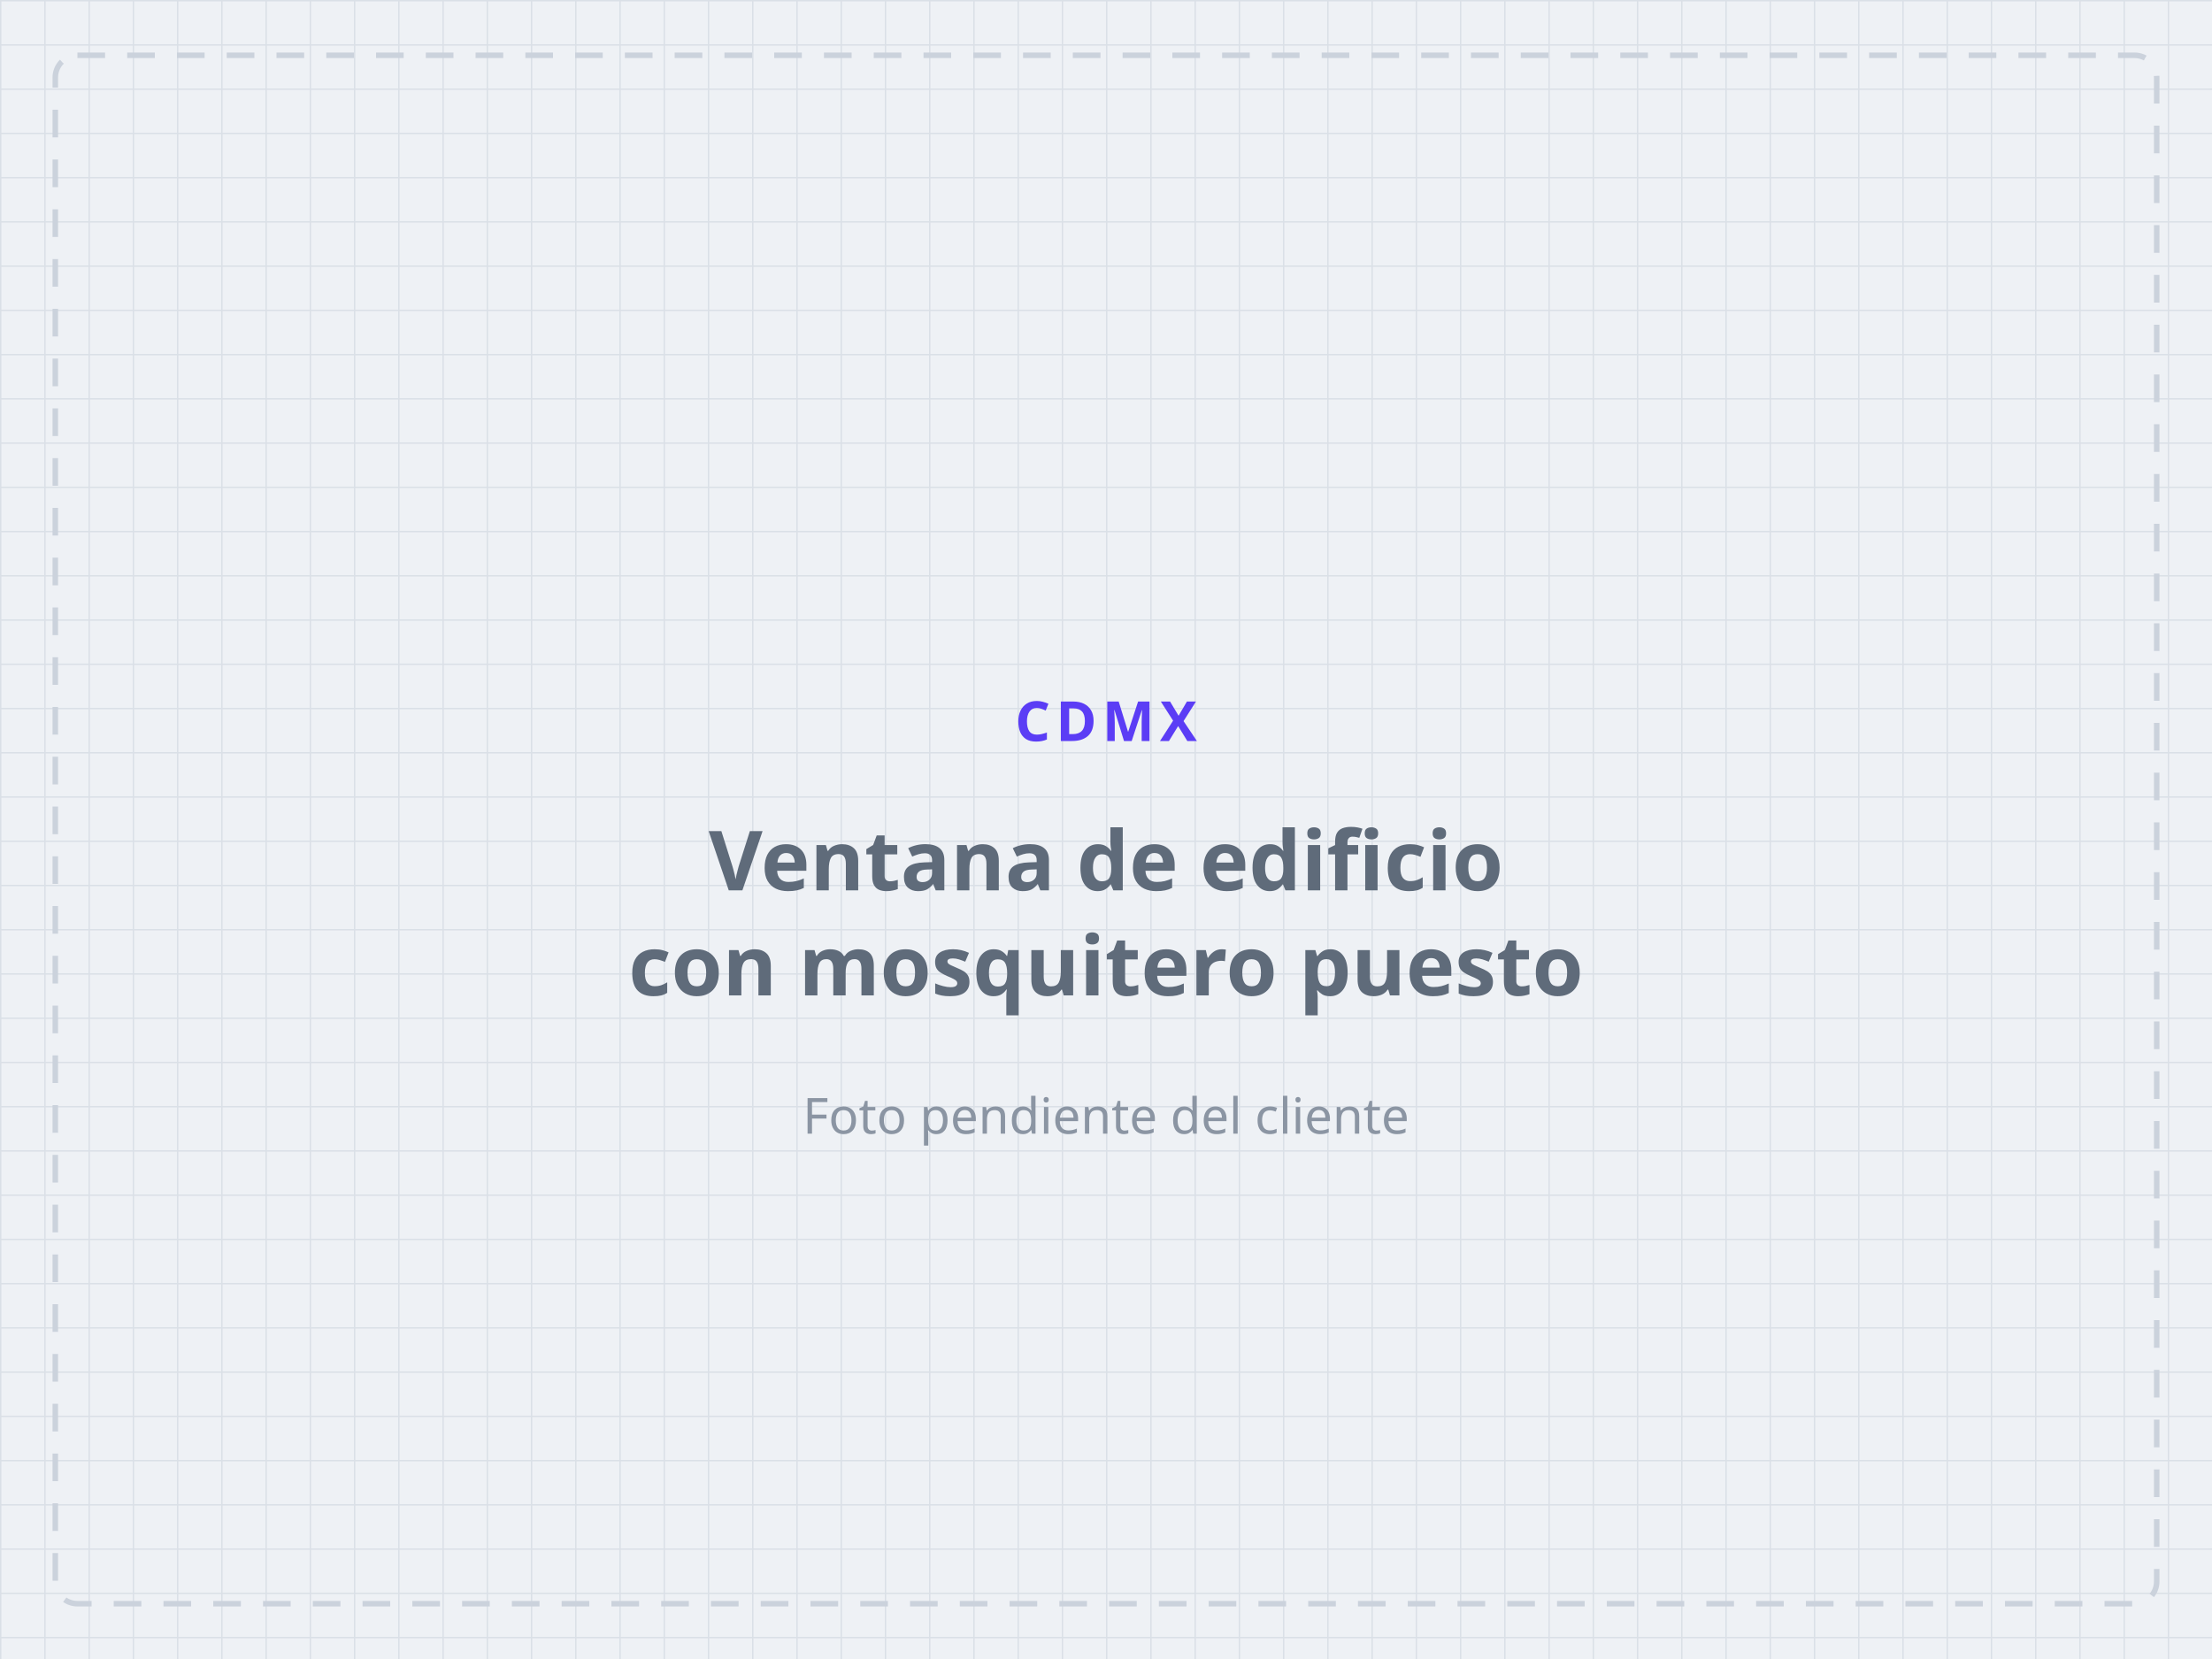
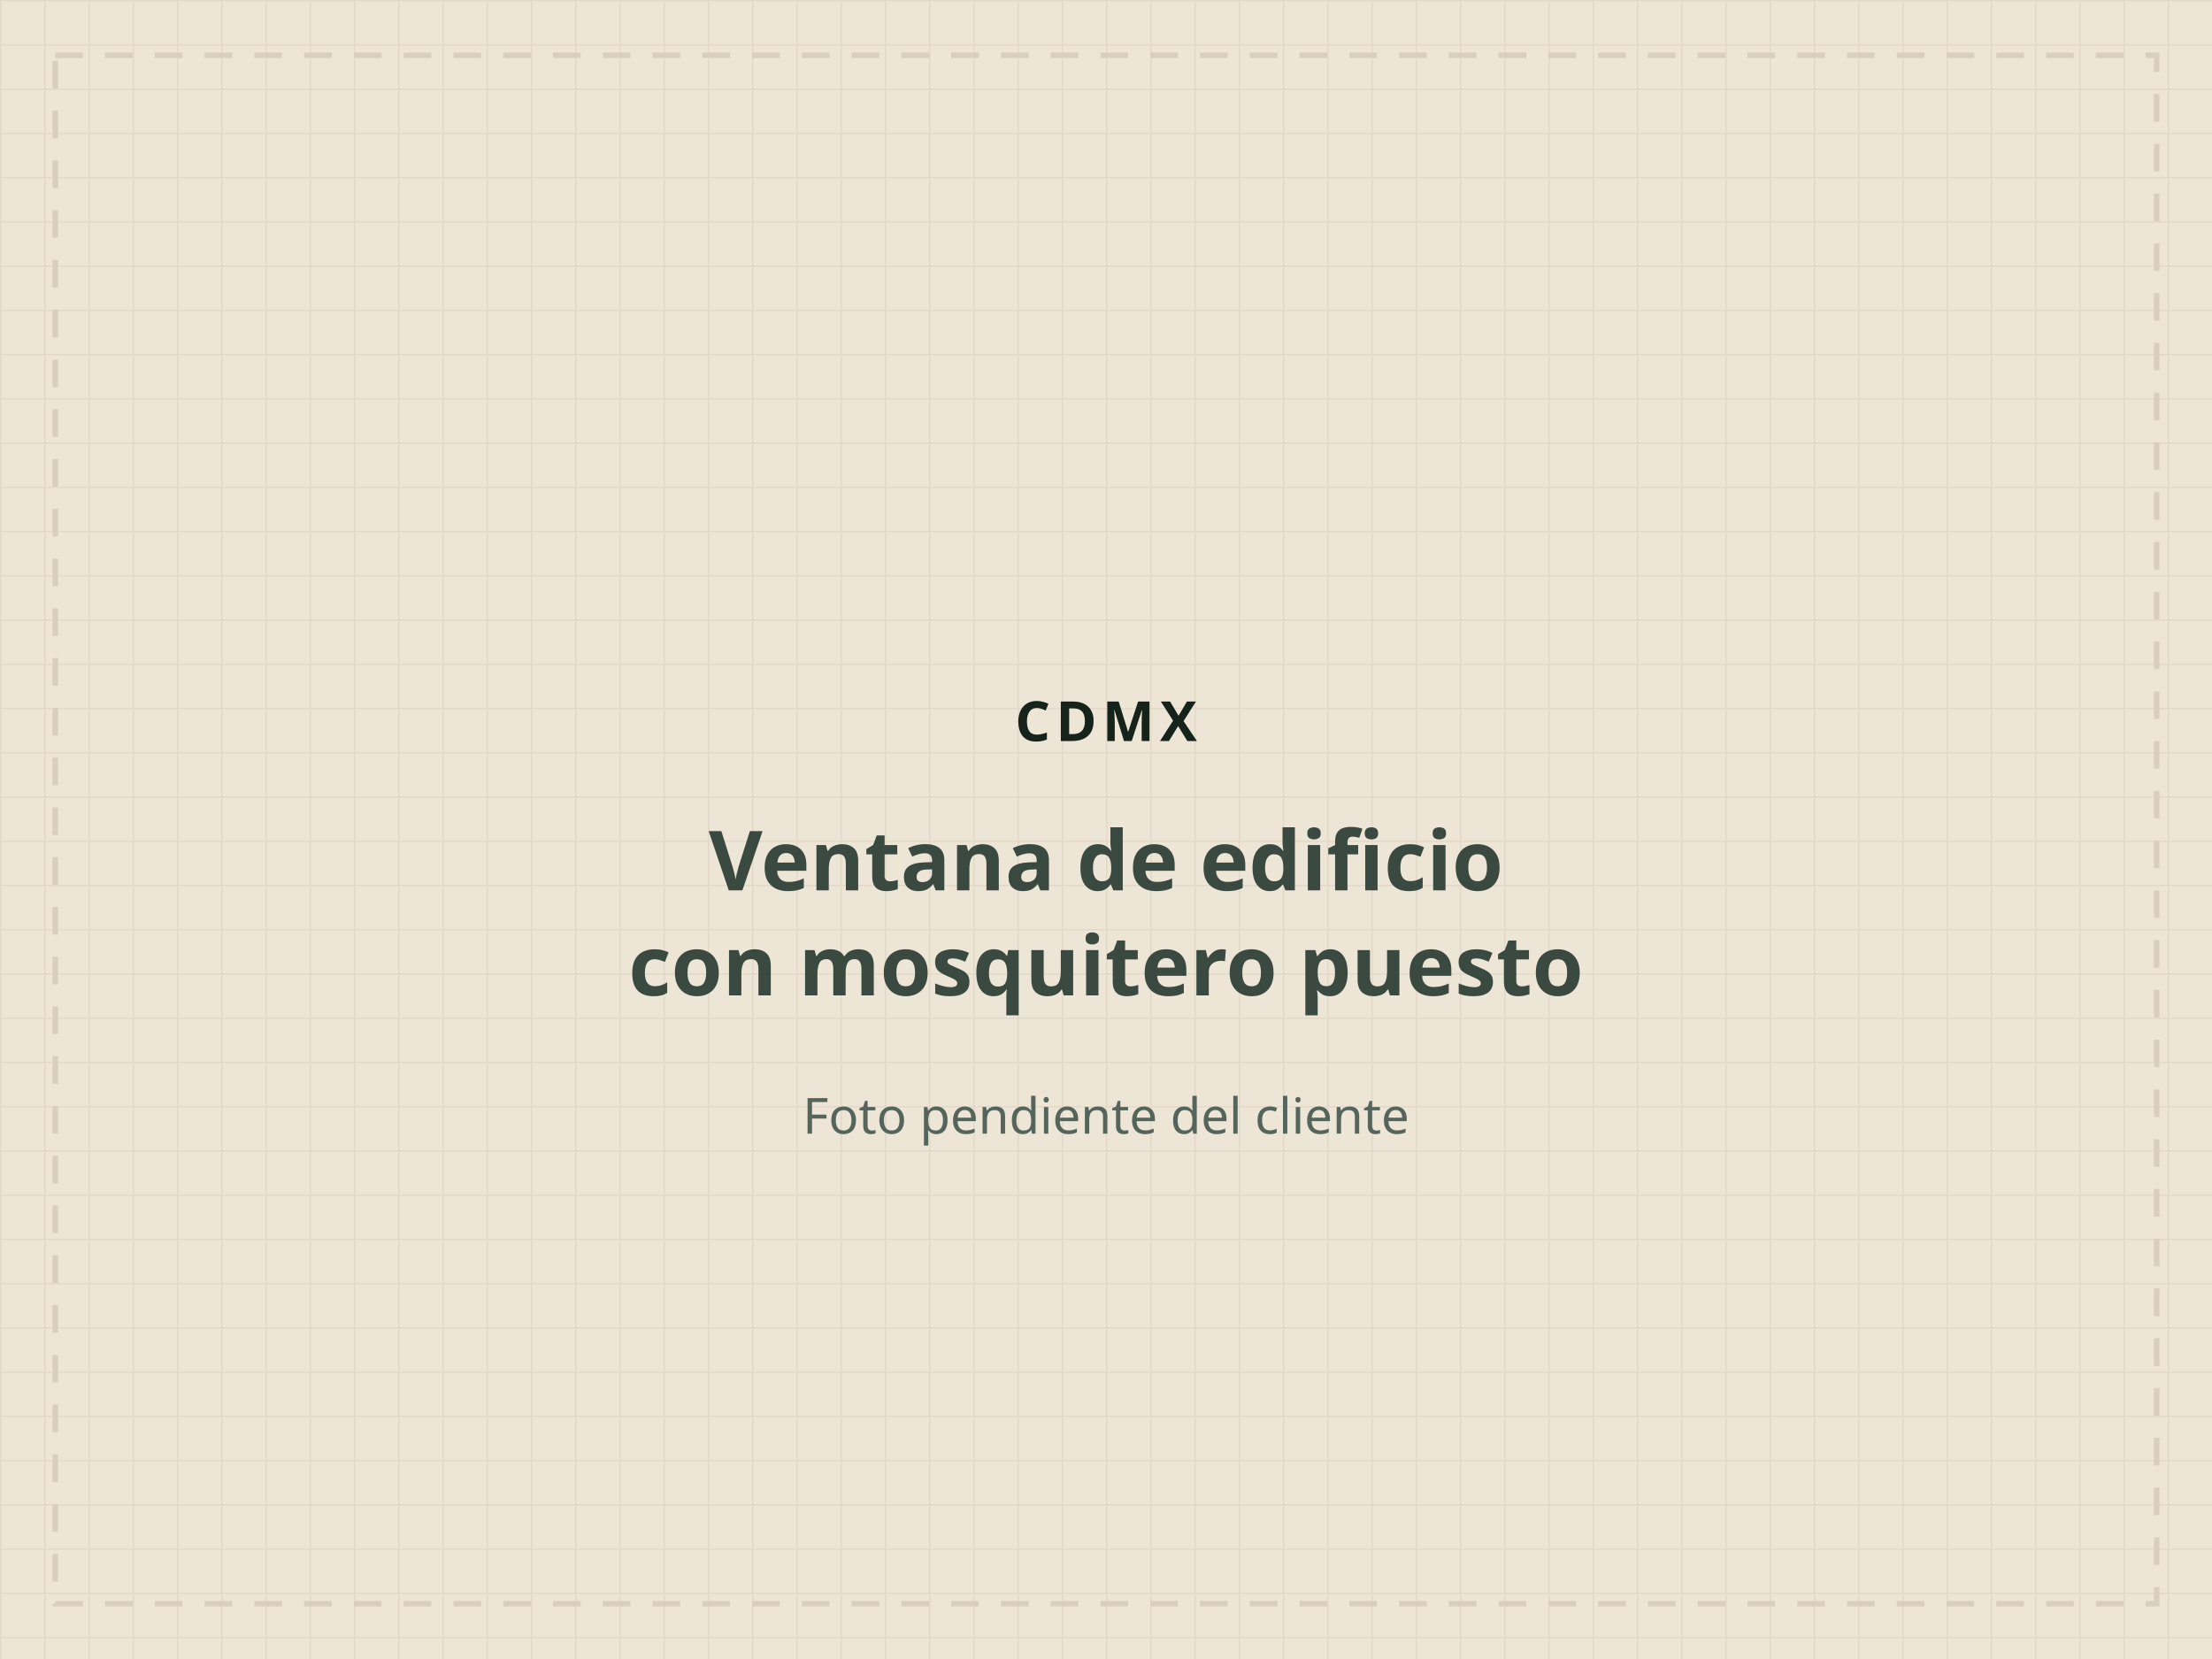
<svg xmlns="http://www.w3.org/2000/svg" viewBox="0 0 800 600" role="img" aria-label="Ventana de edificio con mosquitero puesto">
  <defs>
    <pattern id="mzonacdmx-2" width="16" height="16" patternUnits="userSpaceOnUse">
-       <path d="M16 0H0v16" fill="none" stroke="#cbd2dc" stroke-width="1" />
+       <path d="M16 0H0v16" fill="none" stroke="#d8cfbe" stroke-width="1" />
    </pattern>
  </defs>
-   <rect width="800" height="600" fill="#eef1f5" />
+   <rect width="800" height="600" fill="#ede5d6" />
  <rect width="800" height="600" fill="url(#mzonacdmx-2)" opacity="0.55" />
-   <rect x="20" y="20" width="760" height="560" fill="none" stroke="#cbd2dc" stroke-width="2" stroke-dasharray="10 8" rx="8" />
+   <rect x="20" y="20" width="760" height="560" fill="none" stroke="#d8cfbe" stroke-width="2" stroke-dasharray="10 8" rx="0" />
  <g text-anchor="middle" font-family="system-ui, sans-serif">
-     <text x="400" y="268" fill="#5b3df5" font-size="20" font-weight="700" letter-spacing="2">CDMX</text>
-     <text x="400" y="322" fill="#5f6b7a" font-size="30" font-weight="600">Ventana de edificio</text>
-     <text x="400" y="360" fill="#5f6b7a" font-size="30" font-weight="600">con mosquitero puesto</text>
-     <text x="400" y="410" fill="#8b95a3" font-size="18">Foto pendiente del cliente</text>
+     <text x="400" y="268" fill="#15231b" font-size="20" font-weight="700" letter-spacing="2">CDMX</text>
+     <text x="400" y="322" fill="#3b4a41" font-size="30" font-weight="600">Ventana de edificio</text>
+     <text x="400" y="360" fill="#3b4a41" font-size="30" font-weight="600">con mosquitero puesto</text>
+     <text x="400" y="410" fill="#56655c" font-size="18">Foto pendiente del cliente</text>
  </g>
</svg>
